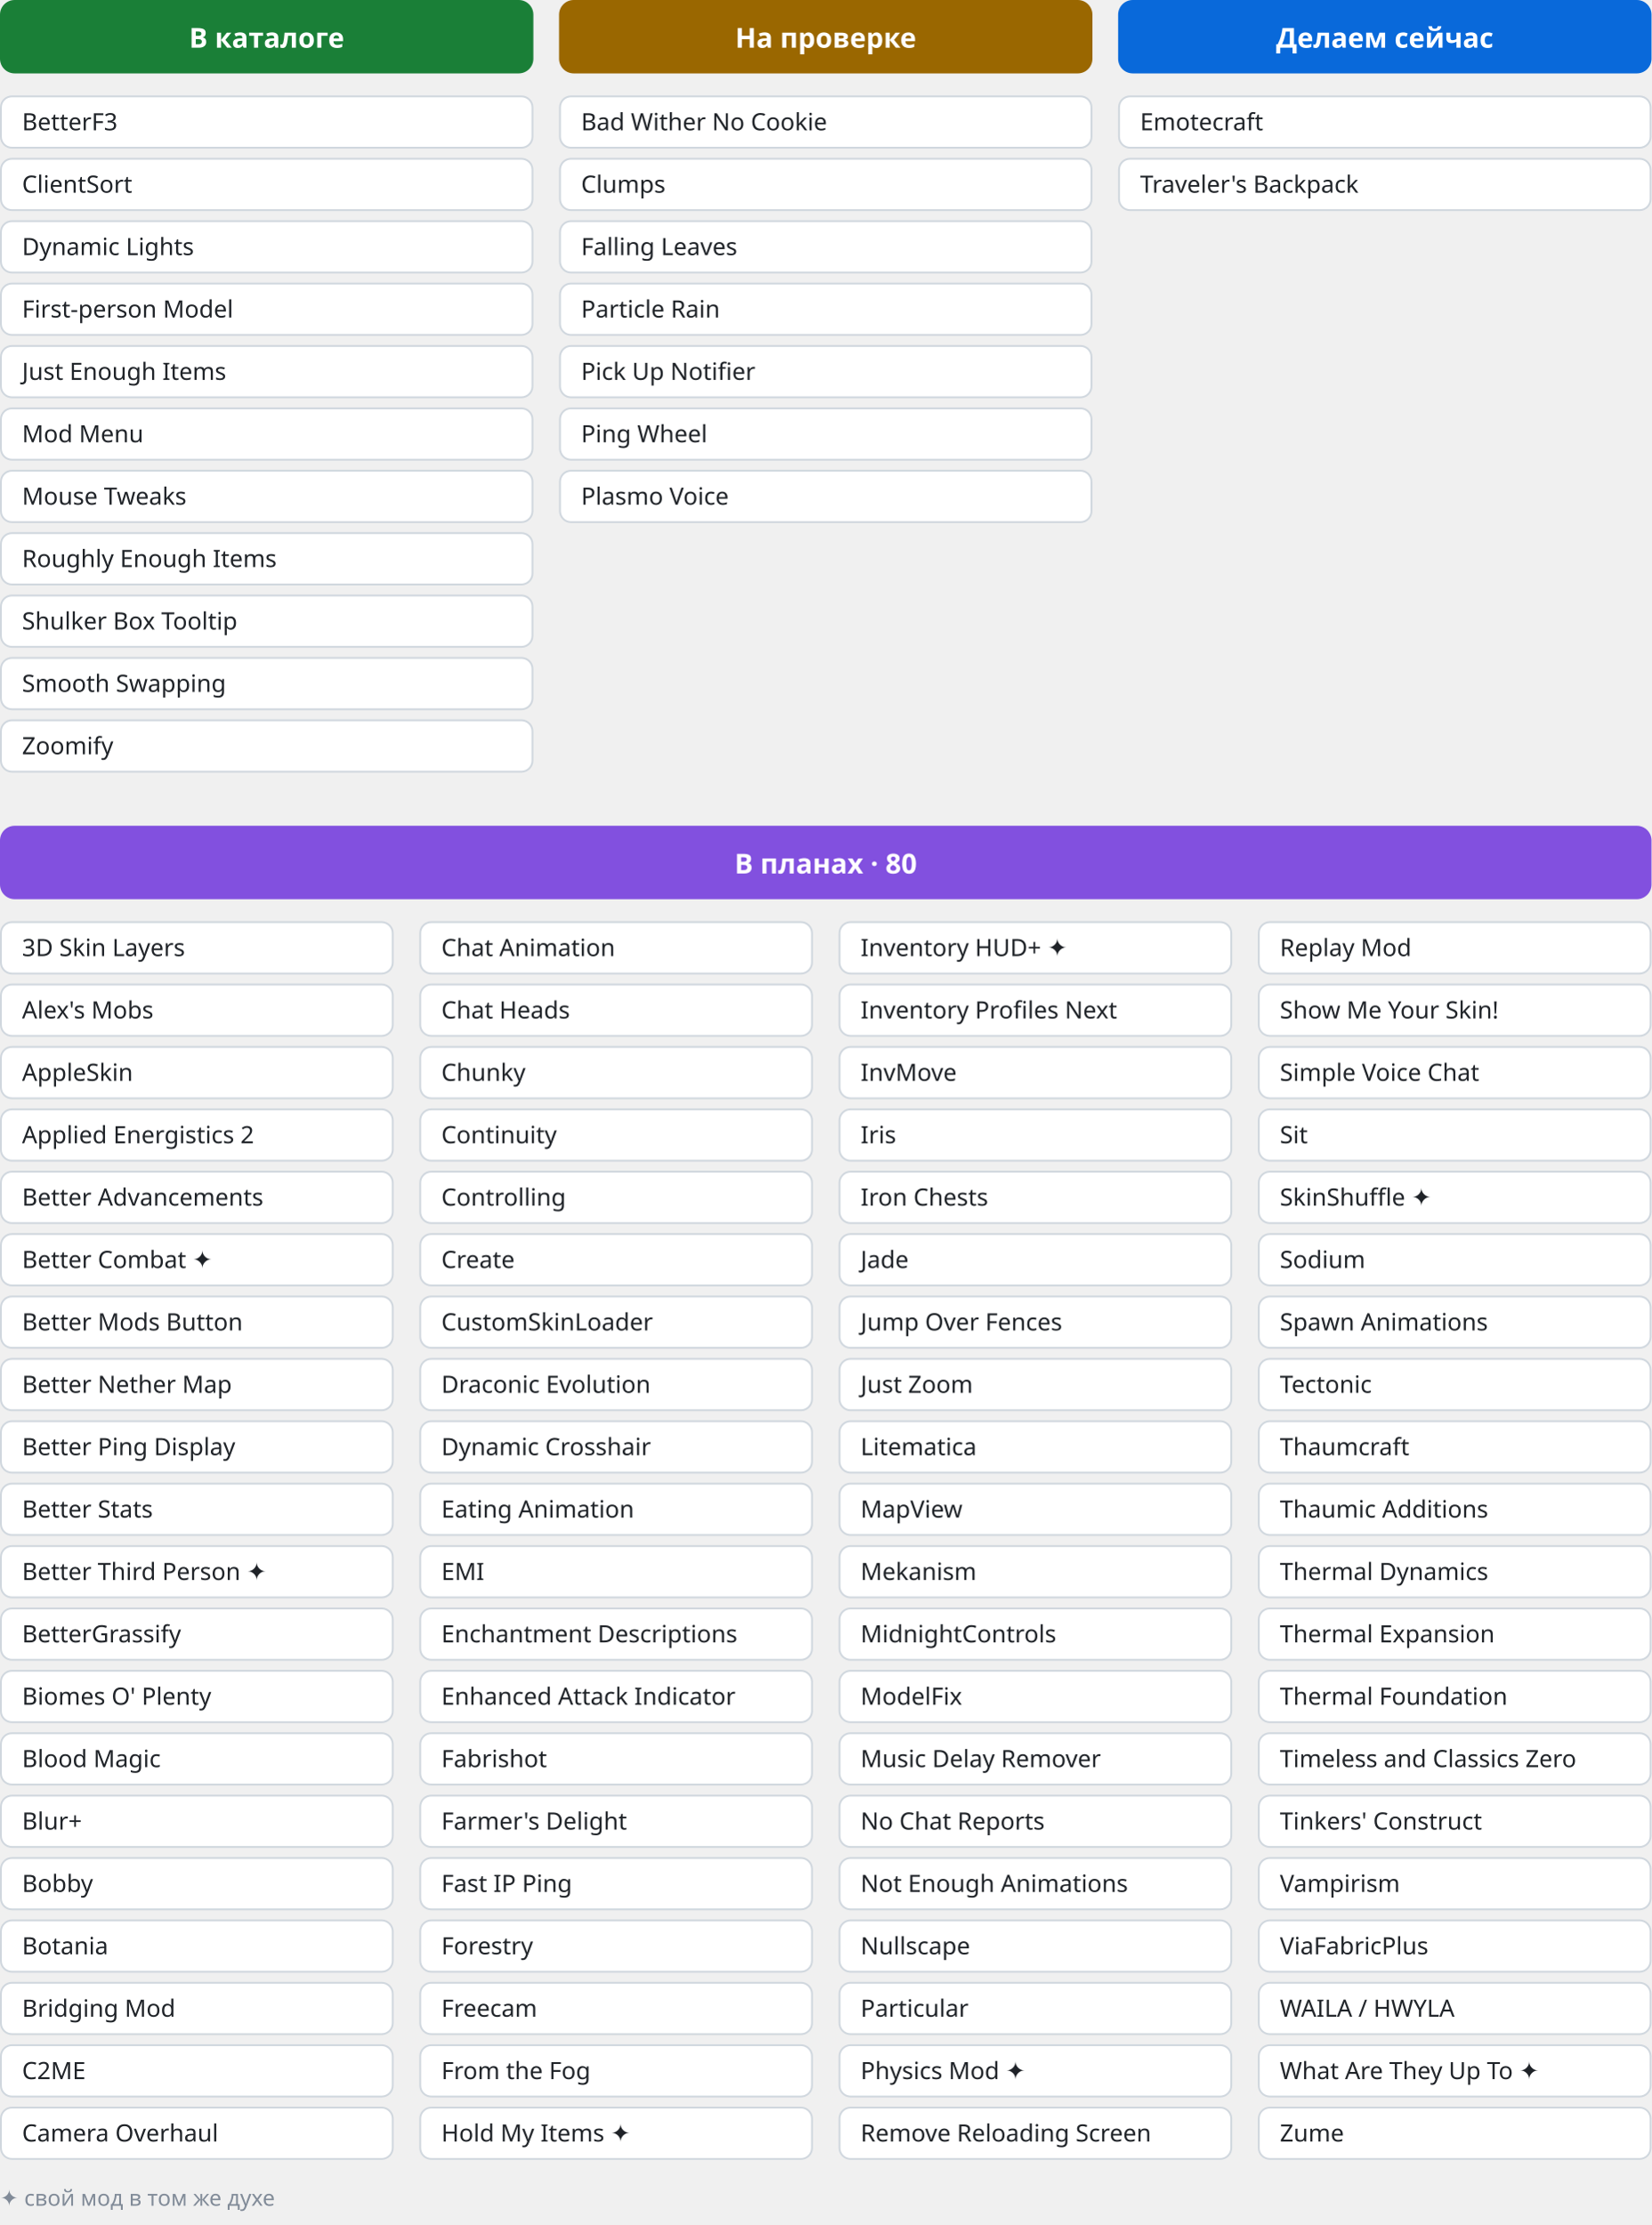
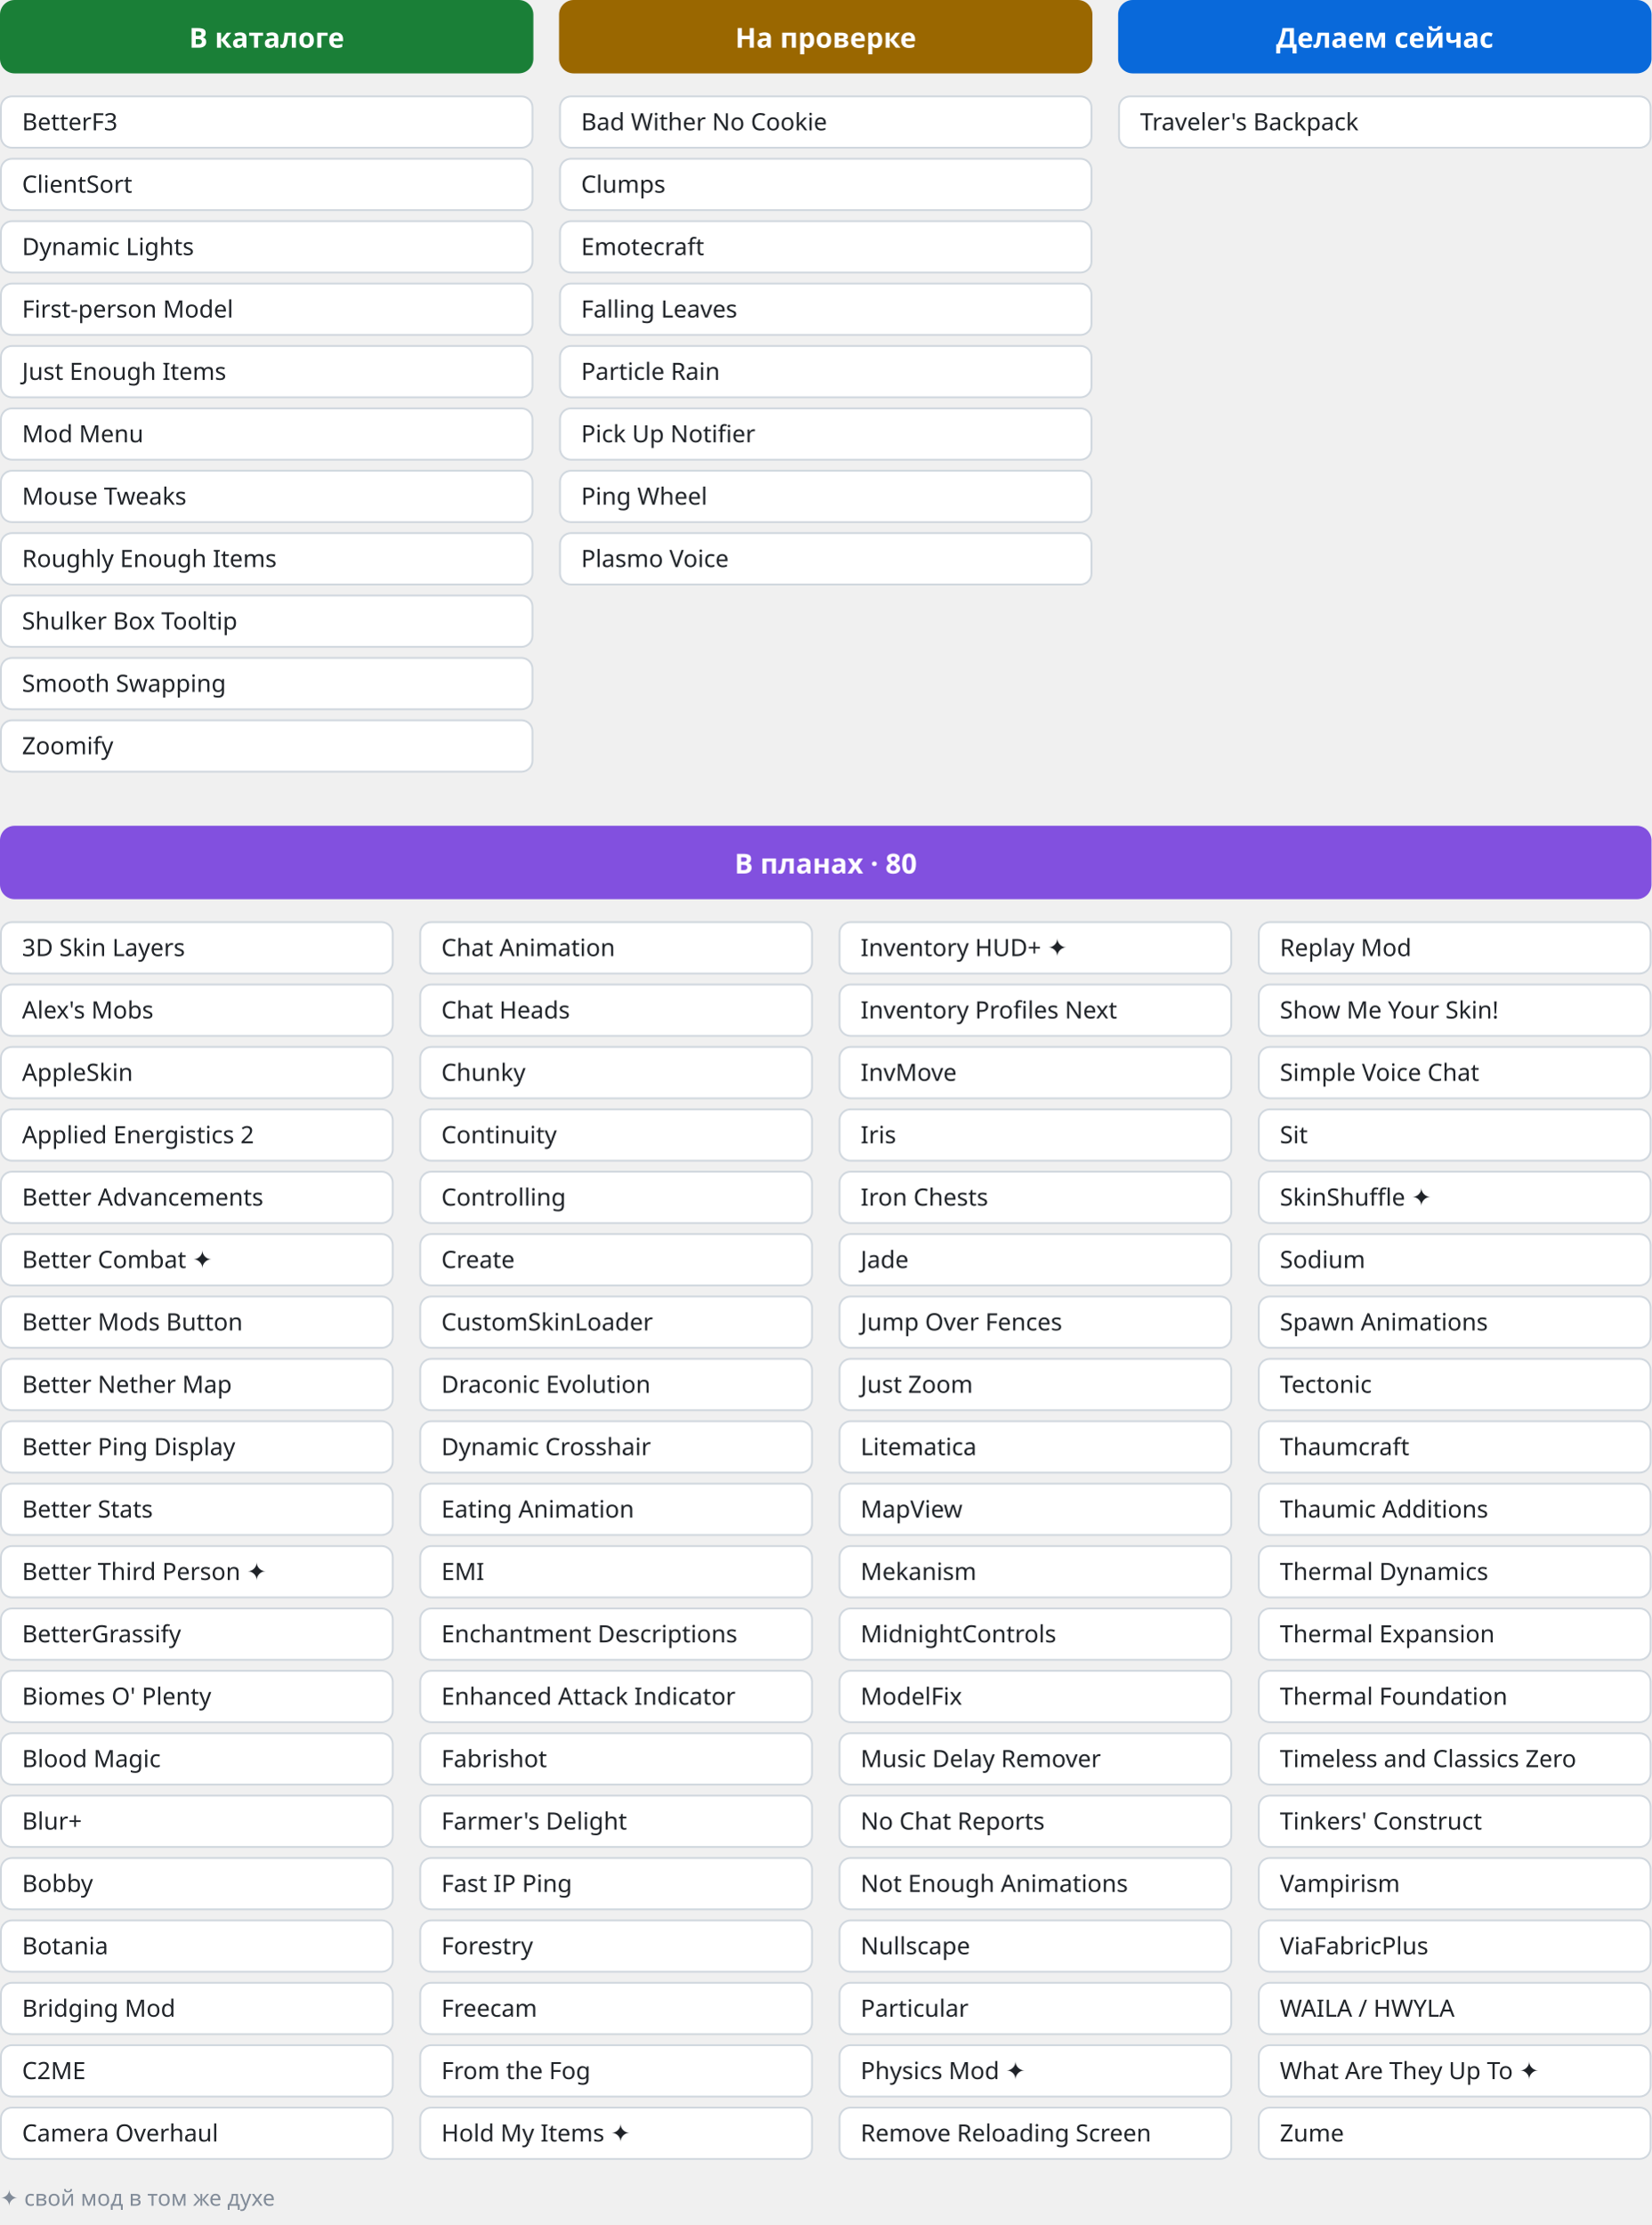
<svg xmlns="http://www.w3.org/2000/svg" viewBox="0 0 900 1212" width="900" height="1212" role="img">
  <style>
.bg{fill:#FFFFFF;stroke:#D0D7DE}.n{fill:#1F2328}.d{fill:#59636E}.a{fill:#818B98}
@media (prefers-color-scheme: dark){.bg{fill:#151B23;stroke:#3D444D}.n{fill:#F0F6FC}.d{fill:#9198A1}.a{fill:#6E7681}}
text{font-family:-apple-system,BlinkMacSystemFont,"Segoe UI","Noto Sans",Helvetica,Arial,sans-serif}
</style>
  <rect x="0" y="0" width="290.667" height="40" rx="8" fill="#1A7F37" />
  <text x="145.333" y="26" font-size="15" font-weight="600" fill="#fff" text-anchor="middle">В каталоге</text>
  <rect class="bg" x="0.5" y="52.5" width="289.667" height="28" rx="6" />
  <text class="n" x="12" y="71" font-size="13">BetterF3</text>
  <rect class="bg" x="0.5" y="86.5" width="289.667" height="28" rx="6" />
  <text class="n" x="12" y="105" font-size="13">ClientSort</text>
  <rect class="bg" x="0.5" y="120.5" width="289.667" height="28" rx="6" />
  <text class="n" x="12" y="139" font-size="13">Dynamic Lights</text>
  <rect class="bg" x="0.5" y="154.5" width="289.667" height="28" rx="6" />
  <text class="n" x="12" y="173" font-size="13">First-person Model</text>
  <rect class="bg" x="0.5" y="188.5" width="289.667" height="28" rx="6" />
  <text class="n" x="12" y="207" font-size="13">Just Enough Items</text>
  <rect class="bg" x="0.5" y="222.5" width="289.667" height="28" rx="6" />
  <text class="n" x="12" y="241" font-size="13">Mod Menu</text>
  <rect class="bg" x="0.5" y="256.5" width="289.667" height="28" rx="6" />
  <text class="n" x="12" y="275" font-size="13">Mouse Tweaks</text>
  <rect class="bg" x="0.5" y="290.5" width="289.667" height="28" rx="6" />
  <text class="n" x="12" y="309" font-size="13">Roughly Enough Items</text>
  <rect class="bg" x="0.5" y="324.5" width="289.667" height="28" rx="6" />
  <text class="n" x="12" y="343" font-size="13">Shulker Box Tooltip</text>
  <rect class="bg" x="0.5" y="358.5" width="289.667" height="28" rx="6" />
  <text class="n" x="12" y="377" font-size="13">Smooth Swapping</text>
  <rect class="bg" x="0.5" y="392.5" width="289.667" height="28" rx="6" />
  <text class="n" x="12" y="411" font-size="13">Zoomify</text>
  <rect x="304.667" y="0" width="290.667" height="40" rx="8" fill="#9A6700" />
  <text x="450" y="26" font-size="15" font-weight="600" fill="#fff" text-anchor="middle">На проверке</text>
  <rect class="bg" x="305.167" y="52.5" width="289.667" height="28" rx="6" />
  <text class="n" x="316.667" y="71" font-size="13">Bad Wither No Cookie</text>
  <rect class="bg" x="305.167" y="86.5" width="289.667" height="28" rx="6" />
  <text class="n" x="316.667" y="105" font-size="13">Clumps</text>
  <rect class="bg" x="305.167" y="120.5" width="289.667" height="28" rx="6" />
-   <text class="n" x="316.667" y="139" font-size="13">Falling Leaves</text>
+   <text class="n" x="316.667" y="139" font-size="13">Emotecraft</text>
  <rect class="bg" x="305.167" y="154.5" width="289.667" height="28" rx="6" />
-   <text class="n" x="316.667" y="173" font-size="13">Particle Rain</text>
+   <text class="n" x="316.667" y="173" font-size="13">Falling Leaves</text>
  <rect class="bg" x="305.167" y="188.5" width="289.667" height="28" rx="6" />
-   <text class="n" x="316.667" y="207" font-size="13">Pick Up Notifier</text>
+   <text class="n" x="316.667" y="207" font-size="13">Particle Rain</text>
  <rect class="bg" x="305.167" y="222.5" width="289.667" height="28" rx="6" />
-   <text class="n" x="316.667" y="241" font-size="13">Ping Wheel</text>
+   <text class="n" x="316.667" y="241" font-size="13">Pick Up Notifier</text>
  <rect class="bg" x="305.167" y="256.5" width="289.667" height="28" rx="6" />
-   <text class="n" x="316.667" y="275" font-size="13">Plasmo Voice</text>
+   <text class="n" x="316.667" y="275" font-size="13">Ping Wheel</text>
+   <rect class="bg" x="305.167" y="290.5" width="289.667" height="28" rx="6" />
+   <text class="n" x="316.667" y="309" font-size="13">Plasmo Voice</text>
  <rect x="609.333" y="0" width="290.667" height="40" rx="8" fill="#0969DA" />
  <text x="754.667" y="26" font-size="15" font-weight="600" fill="#fff" text-anchor="middle">Делаем сейчас</text>
  <rect class="bg" x="609.833" y="52.5" width="289.667" height="28" rx="6" />
-   <text class="n" x="621.333" y="71" font-size="13">Emotecraft</text>
-   <rect class="bg" x="609.833" y="86.5" width="289.667" height="28" rx="6" />
-   <text class="n" x="621.333" y="105" font-size="13">Traveler's Backpack</text>
+   <text class="n" x="621.333" y="71" font-size="13">Traveler's Backpack</text>
  <rect x="0" y="450" width="900" height="40" rx="8" fill="#8250DF" />
  <text x="450" y="476" font-size="15" font-weight="600" fill="#fff" text-anchor="middle">В планах · 80</text>
  <rect class="bg" x="0.5" y="502.5" width="213.5" height="28" rx="6" />
  <text class="n" x="12" y="521" font-size="13">3D Skin Layers</text>
  <rect class="bg" x="0.5" y="536.5" width="213.5" height="28" rx="6" />
  <text class="n" x="12" y="555" font-size="13">Alex's Mobs</text>
  <rect class="bg" x="0.5" y="570.5" width="213.5" height="28" rx="6" />
  <text class="n" x="12" y="589" font-size="13">AppleSkin</text>
  <rect class="bg" x="0.5" y="604.5" width="213.5" height="28" rx="6" />
  <text class="n" x="12" y="623" font-size="13">Applied Energistics 2</text>
  <rect class="bg" x="0.5" y="638.5" width="213.5" height="28" rx="6" />
  <text class="n" x="12" y="657" font-size="13">Better Advancements</text>
  <rect class="bg" x="0.5" y="672.5" width="213.5" height="28" rx="6" />
  <text class="n" x="12" y="691" font-size="13">Better Combat ✦</text>
  <rect class="bg" x="0.5" y="706.5" width="213.5" height="28" rx="6" />
  <text class="n" x="12" y="725" font-size="13">Better Mods Button</text>
  <rect class="bg" x="0.5" y="740.5" width="213.5" height="28" rx="6" />
  <text class="n" x="12" y="759" font-size="13">Better Nether Map</text>
  <rect class="bg" x="0.5" y="774.5" width="213.5" height="28" rx="6" />
  <text class="n" x="12" y="793" font-size="13">Better Ping Display</text>
  <rect class="bg" x="0.5" y="808.5" width="213.5" height="28" rx="6" />
  <text class="n" x="12" y="827" font-size="13">Better Stats</text>
  <rect class="bg" x="0.5" y="842.5" width="213.5" height="28" rx="6" />
  <text class="n" x="12" y="861" font-size="13">Better Third Person ✦</text>
  <rect class="bg" x="0.5" y="876.5" width="213.5" height="28" rx="6" />
  <text class="n" x="12" y="895" font-size="13">BetterGrassify</text>
  <rect class="bg" x="0.5" y="910.5" width="213.5" height="28" rx="6" />
  <text class="n" x="12" y="929" font-size="13">Biomes O' Plenty</text>
  <rect class="bg" x="0.5" y="944.5" width="213.5" height="28" rx="6" />
  <text class="n" x="12" y="963" font-size="13">Blood Magic</text>
  <rect class="bg" x="0.5" y="978.5" width="213.5" height="28" rx="6" />
  <text class="n" x="12" y="997" font-size="13">Blur+</text>
  <rect class="bg" x="0.5" y="1012.5" width="213.5" height="28" rx="6" />
  <text class="n" x="12" y="1031" font-size="13">Bobby</text>
  <rect class="bg" x="0.5" y="1046.5" width="213.5" height="28" rx="6" />
  <text class="n" x="12" y="1065" font-size="13">Botania</text>
  <rect class="bg" x="0.5" y="1080.5" width="213.5" height="28" rx="6" />
  <text class="n" x="12" y="1099" font-size="13">Bridging Mod</text>
  <rect class="bg" x="0.5" y="1114.5" width="213.5" height="28" rx="6" />
  <text class="n" x="12" y="1133" font-size="13">C2ME</text>
  <rect class="bg" x="0.5" y="1148.5" width="213.5" height="28" rx="6" />
  <text class="n" x="12" y="1167" font-size="13">Camera Overhaul</text>
  <rect class="bg" x="229" y="502.5" width="213.5" height="28" rx="6" />
  <text class="n" x="240.5" y="521" font-size="13">Chat Animation</text>
  <rect class="bg" x="229" y="536.5" width="213.5" height="28" rx="6" />
  <text class="n" x="240.5" y="555" font-size="13">Chat Heads</text>
  <rect class="bg" x="229" y="570.5" width="213.5" height="28" rx="6" />
  <text class="n" x="240.5" y="589" font-size="13">Chunky</text>
  <rect class="bg" x="229" y="604.5" width="213.5" height="28" rx="6" />
  <text class="n" x="240.5" y="623" font-size="13">Continuity</text>
  <rect class="bg" x="229" y="638.5" width="213.5" height="28" rx="6" />
  <text class="n" x="240.5" y="657" font-size="13">Controlling</text>
  <rect class="bg" x="229" y="672.5" width="213.5" height="28" rx="6" />
  <text class="n" x="240.5" y="691" font-size="13">Create</text>
  <rect class="bg" x="229" y="706.5" width="213.5" height="28" rx="6" />
  <text class="n" x="240.5" y="725" font-size="13">CustomSkinLoader</text>
  <rect class="bg" x="229" y="740.5" width="213.5" height="28" rx="6" />
  <text class="n" x="240.5" y="759" font-size="13">Draconic Evolution</text>
  <rect class="bg" x="229" y="774.5" width="213.5" height="28" rx="6" />
  <text class="n" x="240.5" y="793" font-size="13">Dynamic Crosshair</text>
  <rect class="bg" x="229" y="808.5" width="213.5" height="28" rx="6" />
  <text class="n" x="240.5" y="827" font-size="13">Eating Animation</text>
  <rect class="bg" x="229" y="842.5" width="213.5" height="28" rx="6" />
  <text class="n" x="240.5" y="861" font-size="13">EMI</text>
  <rect class="bg" x="229" y="876.5" width="213.5" height="28" rx="6" />
  <text class="n" x="240.5" y="895" font-size="13">Enchantment Descriptions</text>
  <rect class="bg" x="229" y="910.5" width="213.5" height="28" rx="6" />
  <text class="n" x="240.5" y="929" font-size="13">Enhanced Attack Indicator</text>
  <rect class="bg" x="229" y="944.5" width="213.5" height="28" rx="6" />
  <text class="n" x="240.5" y="963" font-size="13">Fabrishot</text>
  <rect class="bg" x="229" y="978.5" width="213.5" height="28" rx="6" />
  <text class="n" x="240.5" y="997" font-size="13">Farmer's Delight</text>
  <rect class="bg" x="229" y="1012.5" width="213.5" height="28" rx="6" />
  <text class="n" x="240.5" y="1031" font-size="13">Fast IP Ping</text>
  <rect class="bg" x="229" y="1046.5" width="213.5" height="28" rx="6" />
  <text class="n" x="240.5" y="1065" font-size="13">Forestry</text>
  <rect class="bg" x="229" y="1080.5" width="213.5" height="28" rx="6" />
  <text class="n" x="240.5" y="1099" font-size="13">Freecam</text>
  <rect class="bg" x="229" y="1114.5" width="213.5" height="28" rx="6" />
  <text class="n" x="240.5" y="1133" font-size="13">From the Fog</text>
  <rect class="bg" x="229" y="1148.5" width="213.5" height="28" rx="6" />
  <text class="n" x="240.5" y="1167" font-size="13">Hold My Items ✦</text>
  <rect class="bg" x="457.5" y="502.5" width="213.5" height="28" rx="6" />
  <text class="n" x="469" y="521" font-size="13">Inventory HUD+ ✦</text>
  <rect class="bg" x="457.5" y="536.5" width="213.5" height="28" rx="6" />
  <text class="n" x="469" y="555" font-size="13">Inventory Profiles Next</text>
  <rect class="bg" x="457.5" y="570.5" width="213.5" height="28" rx="6" />
  <text class="n" x="469" y="589" font-size="13">InvMove</text>
  <rect class="bg" x="457.5" y="604.5" width="213.5" height="28" rx="6" />
  <text class="n" x="469" y="623" font-size="13">Iris</text>
  <rect class="bg" x="457.5" y="638.5" width="213.5" height="28" rx="6" />
  <text class="n" x="469" y="657" font-size="13">Iron Chests</text>
  <rect class="bg" x="457.5" y="672.5" width="213.5" height="28" rx="6" />
  <text class="n" x="469" y="691" font-size="13">Jade</text>
  <rect class="bg" x="457.5" y="706.5" width="213.5" height="28" rx="6" />
  <text class="n" x="469" y="725" font-size="13">Jump Over Fences</text>
  <rect class="bg" x="457.5" y="740.5" width="213.5" height="28" rx="6" />
  <text class="n" x="469" y="759" font-size="13">Just Zoom</text>
  <rect class="bg" x="457.5" y="774.5" width="213.5" height="28" rx="6" />
  <text class="n" x="469" y="793" font-size="13">Litematica</text>
  <rect class="bg" x="457.5" y="808.5" width="213.5" height="28" rx="6" />
  <text class="n" x="469" y="827" font-size="13">MapView</text>
  <rect class="bg" x="457.5" y="842.5" width="213.5" height="28" rx="6" />
  <text class="n" x="469" y="861" font-size="13">Mekanism</text>
  <rect class="bg" x="457.5" y="876.5" width="213.5" height="28" rx="6" />
  <text class="n" x="469" y="895" font-size="13">MidnightControls</text>
  <rect class="bg" x="457.5" y="910.5" width="213.5" height="28" rx="6" />
  <text class="n" x="469" y="929" font-size="13">ModelFix</text>
  <rect class="bg" x="457.5" y="944.5" width="213.5" height="28" rx="6" />
  <text class="n" x="469" y="963" font-size="13">Music Delay Remover</text>
  <rect class="bg" x="457.5" y="978.5" width="213.5" height="28" rx="6" />
  <text class="n" x="469" y="997" font-size="13">No Chat Reports</text>
  <rect class="bg" x="457.5" y="1012.5" width="213.5" height="28" rx="6" />
  <text class="n" x="469" y="1031" font-size="13">Not Enough Animations</text>
  <rect class="bg" x="457.5" y="1046.5" width="213.5" height="28" rx="6" />
  <text class="n" x="469" y="1065" font-size="13">Nullscape</text>
  <rect class="bg" x="457.5" y="1080.5" width="213.5" height="28" rx="6" />
  <text class="n" x="469" y="1099" font-size="13">Particular</text>
  <rect class="bg" x="457.5" y="1114.5" width="213.5" height="28" rx="6" />
  <text class="n" x="469" y="1133" font-size="13">Physics Mod ✦</text>
  <rect class="bg" x="457.5" y="1148.5" width="213.5" height="28" rx="6" />
  <text class="n" x="469" y="1167" font-size="13">Remove Reloading Screen</text>
  <rect class="bg" x="686" y="502.5" width="213.5" height="28" rx="6" />
  <text class="n" x="697.5" y="521" font-size="13">Replay Mod</text>
  <rect class="bg" x="686" y="536.5" width="213.5" height="28" rx="6" />
  <text class="n" x="697.5" y="555" font-size="13">Show Me Your Skin!</text>
  <rect class="bg" x="686" y="570.5" width="213.5" height="28" rx="6" />
  <text class="n" x="697.5" y="589" font-size="13">Simple Voice Chat</text>
  <rect class="bg" x="686" y="604.5" width="213.5" height="28" rx="6" />
  <text class="n" x="697.5" y="623" font-size="13">Sit</text>
  <rect class="bg" x="686" y="638.5" width="213.5" height="28" rx="6" />
  <text class="n" x="697.5" y="657" font-size="13">SkinShuffle ✦</text>
  <rect class="bg" x="686" y="672.5" width="213.5" height="28" rx="6" />
  <text class="n" x="697.5" y="691" font-size="13">Sodium</text>
  <rect class="bg" x="686" y="706.5" width="213.5" height="28" rx="6" />
  <text class="n" x="697.5" y="725" font-size="13">Spawn Animations</text>
  <rect class="bg" x="686" y="740.5" width="213.5" height="28" rx="6" />
  <text class="n" x="697.5" y="759" font-size="13">Tectonic</text>
  <rect class="bg" x="686" y="774.5" width="213.5" height="28" rx="6" />
  <text class="n" x="697.5" y="793" font-size="13">Thaumcraft</text>
  <rect class="bg" x="686" y="808.5" width="213.5" height="28" rx="6" />
  <text class="n" x="697.5" y="827" font-size="13">Thaumic Additions</text>
  <rect class="bg" x="686" y="842.5" width="213.5" height="28" rx="6" />
  <text class="n" x="697.5" y="861" font-size="13">Thermal Dynamics</text>
  <rect class="bg" x="686" y="876.5" width="213.5" height="28" rx="6" />
  <text class="n" x="697.5" y="895" font-size="13">Thermal Expansion</text>
  <rect class="bg" x="686" y="910.5" width="213.5" height="28" rx="6" />
  <text class="n" x="697.5" y="929" font-size="13">Thermal Foundation</text>
  <rect class="bg" x="686" y="944.5" width="213.5" height="28" rx="6" />
  <text class="n" x="697.5" y="963" font-size="13">Timeless and Classics Zero</text>
  <rect class="bg" x="686" y="978.5" width="213.5" height="28" rx="6" />
  <text class="n" x="697.5" y="997" font-size="13">Tinkers' Construct</text>
  <rect class="bg" x="686" y="1012.5" width="213.5" height="28" rx="6" />
  <text class="n" x="697.5" y="1031" font-size="13">Vampirism</text>
  <rect class="bg" x="686" y="1046.5" width="213.5" height="28" rx="6" />
  <text class="n" x="697.5" y="1065" font-size="13">ViaFabricPlus</text>
  <rect class="bg" x="686" y="1080.5" width="213.5" height="28" rx="6" />
  <text class="n" x="697.5" y="1099" font-size="13">WAILA / HWYLA</text>
  <rect class="bg" x="686" y="1114.5" width="213.5" height="28" rx="6" />
  <text class="n" x="697.5" y="1133" font-size="13">What Are They Up To ✦</text>
  <rect class="bg" x="686" y="1148.5" width="213.5" height="28" rx="6" />
  <text class="n" x="697.5" y="1167" font-size="13">Zume</text>
  <text class="a" x="0" y="1202" font-size="12">✦ свой мод в том же духе</text>
</svg>
